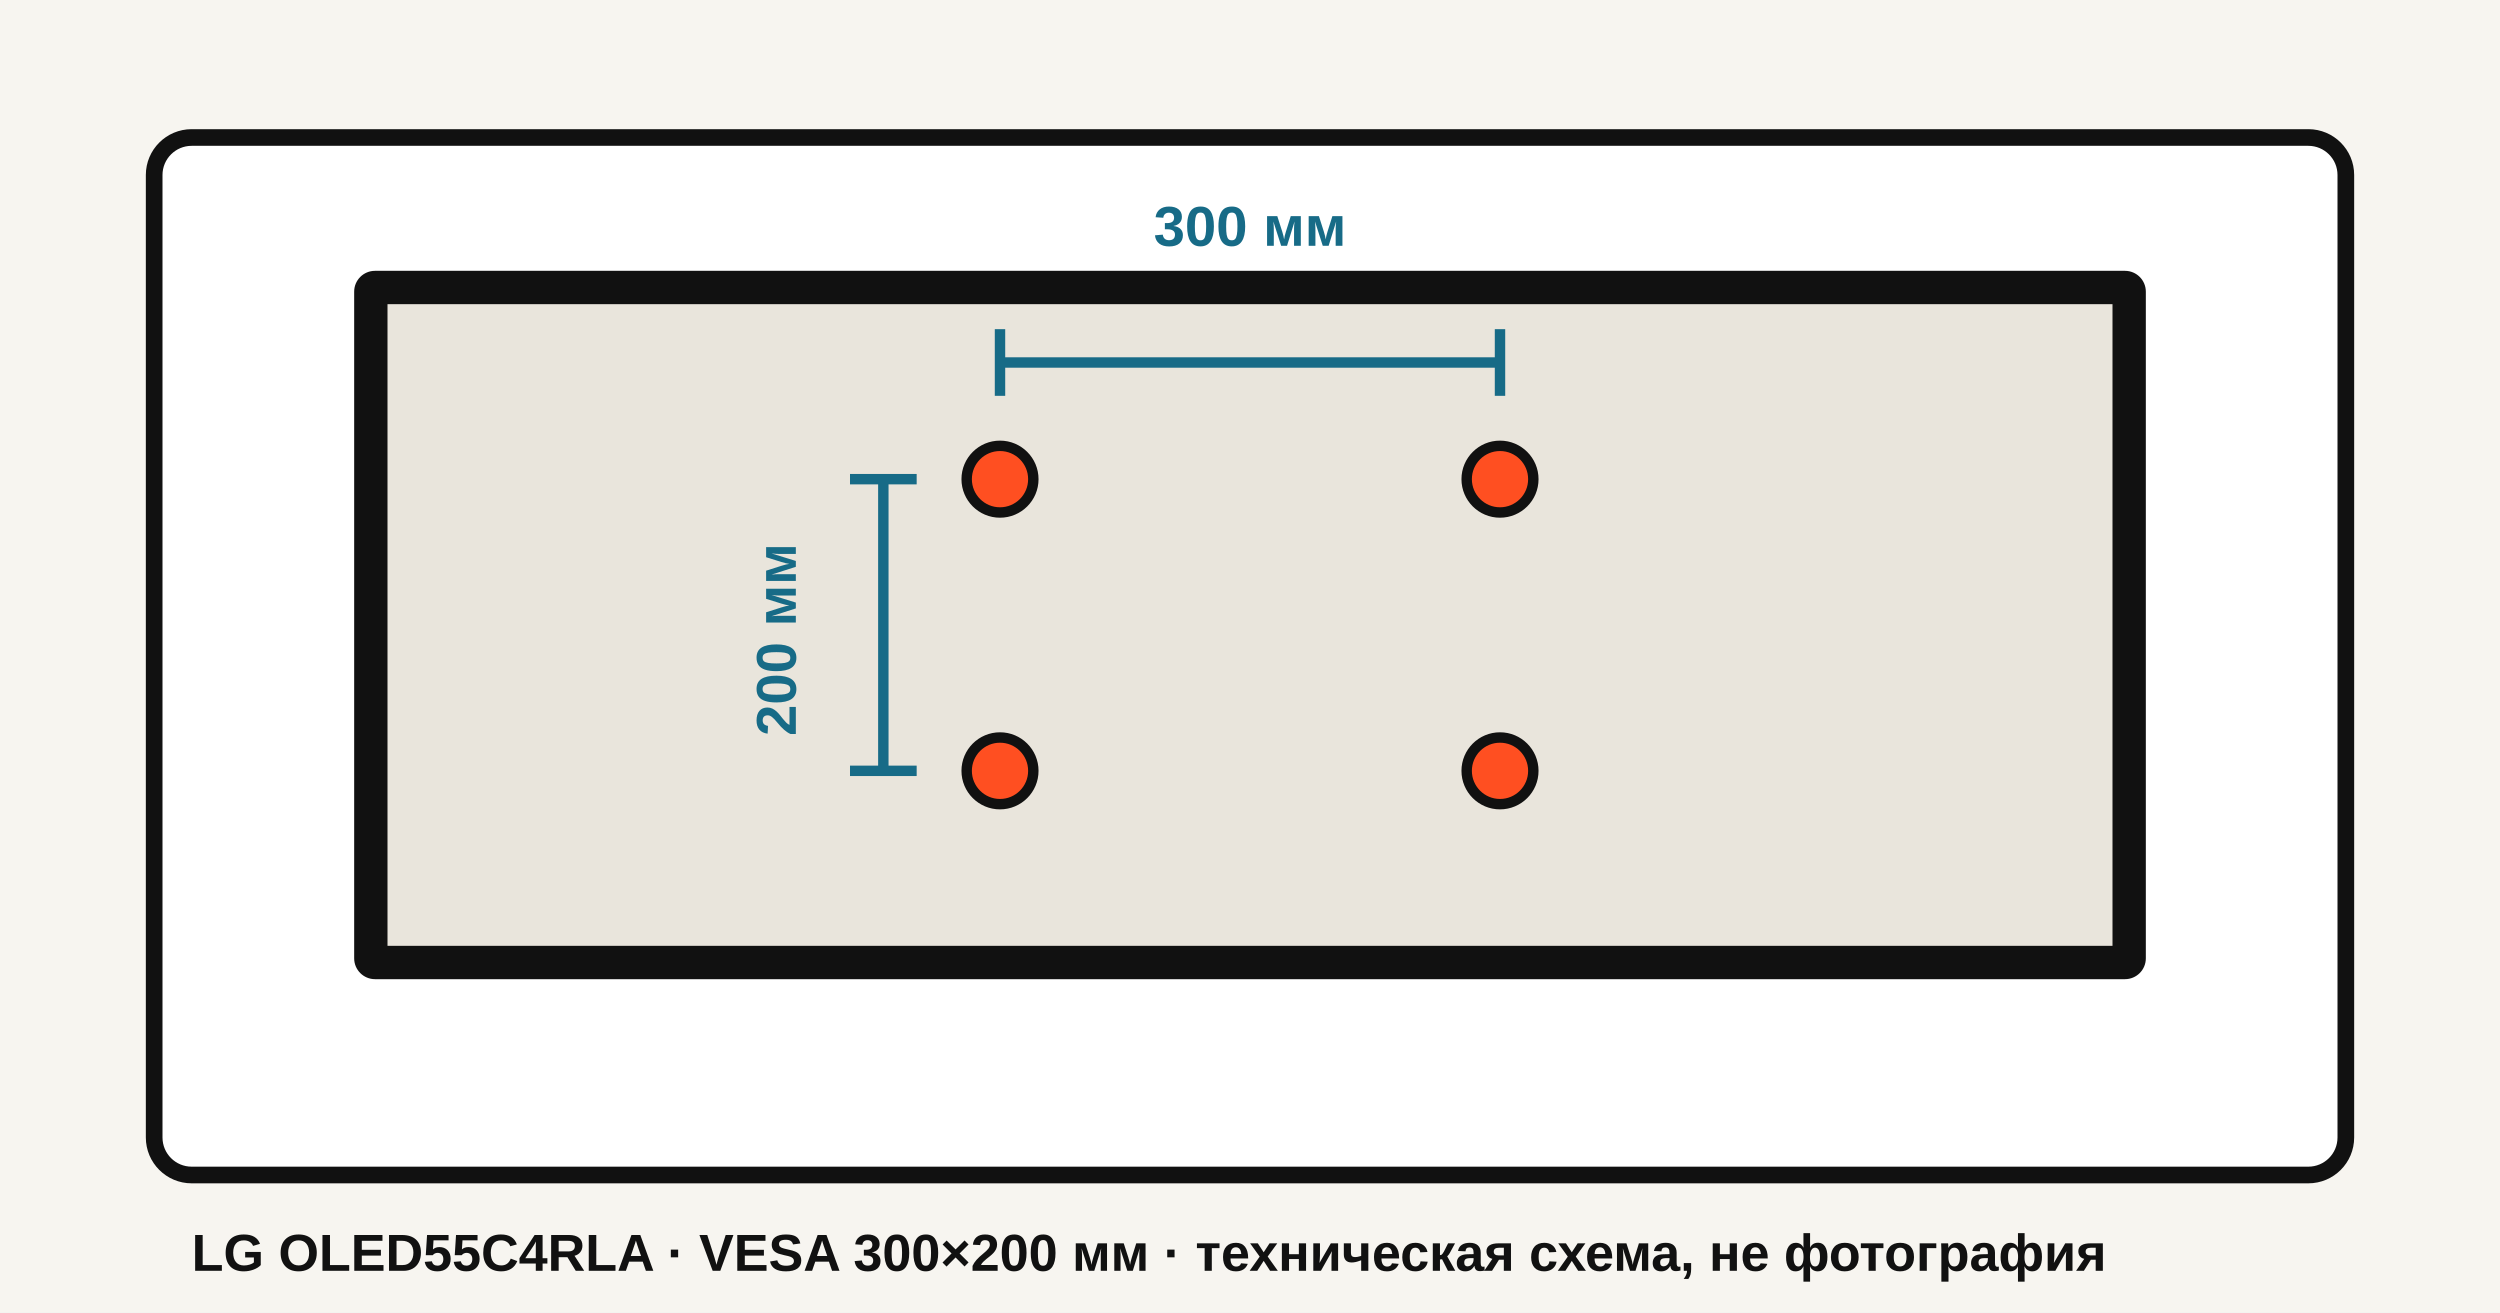
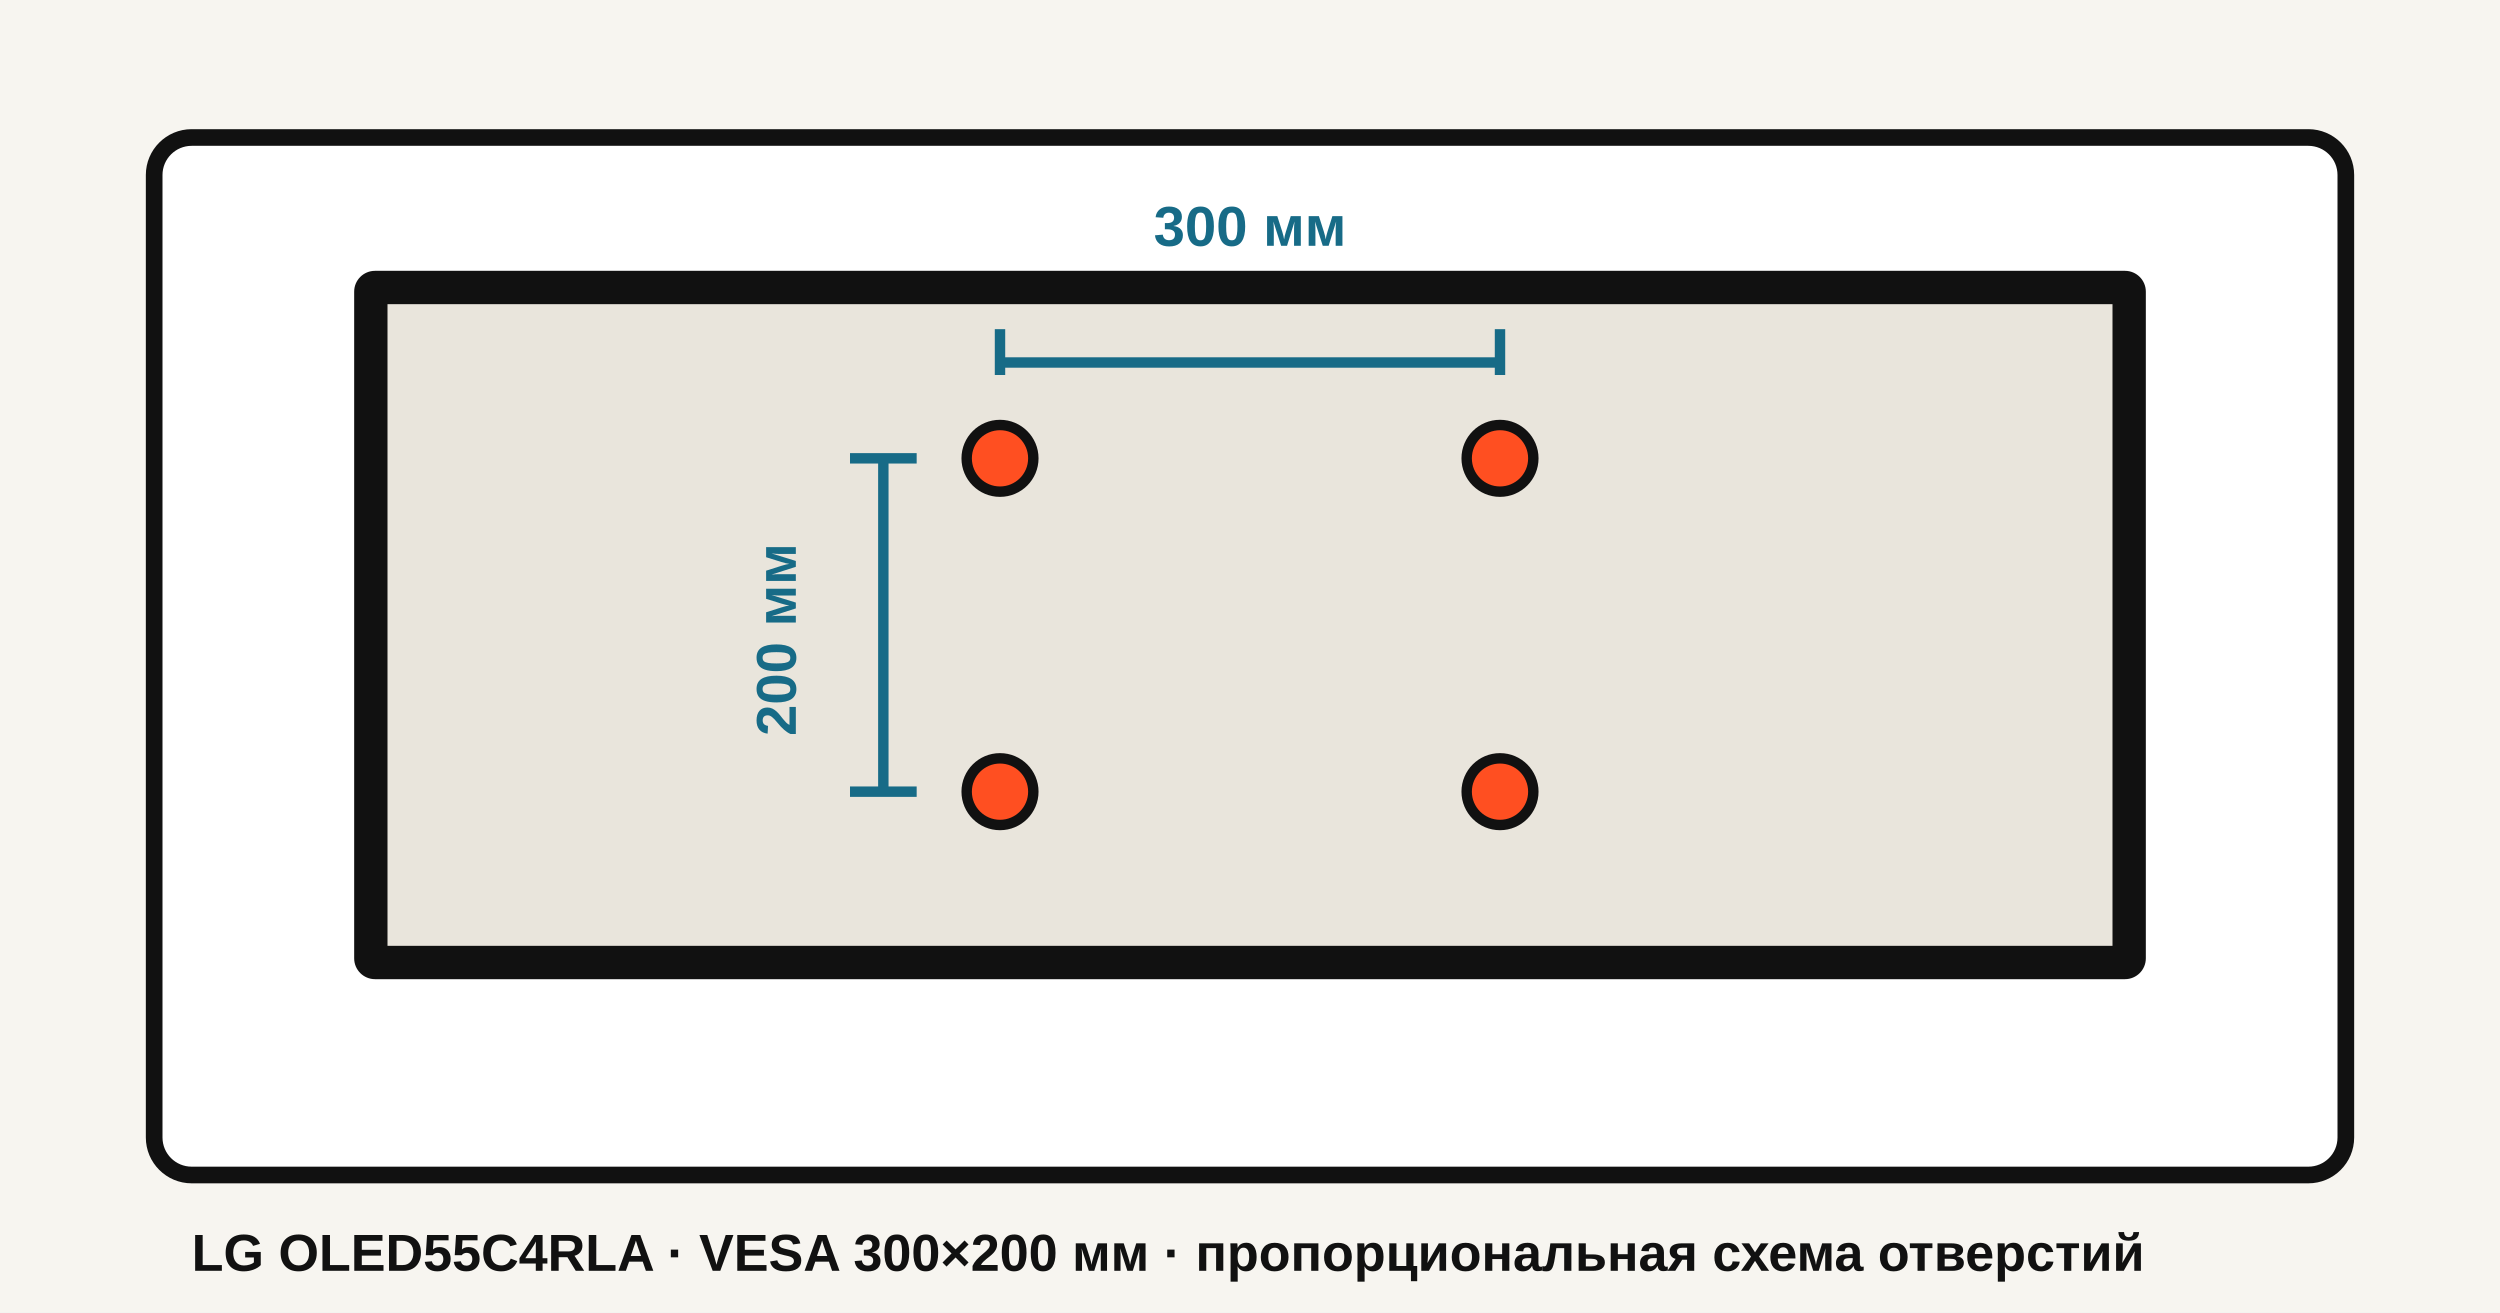
<svg xmlns="http://www.w3.org/2000/svg" width="1200" height="630" viewBox="0 0 1200 630" role="img" aria-labelledby="title desc">
  <rect width="1200" height="630" fill="#F7F5F0" />
  <rect x="74" y="66" width="1052" height="498" rx="18" fill="#fff" stroke="#111" stroke-width="8" />
  <rect x="170" y="130" width="860" height="340" rx="10" fill="#111" />
  <rect x="186" y="146" width="828" height="308" fill="#E9E5DC" />
  <g fill="#FF4F21" stroke="#111" stroke-width="5">
-     <circle cx="480" cy="230" r="16" />
-     <circle cx="720" cy="230" r="16" />
-     <circle cx="480" cy="370" r="16" />
-     <circle cx="720" cy="370" r="16" />
+     <circle cx="480.0" cy="220.0" r="16" />
+     <circle cx="720.0" cy="220.0" r="16" />
+     <circle cx="480.0" cy="380.0" r="16" />
+     <circle cx="720.0" cy="380.0" r="16" />
  </g>
-   <path d="M480 190V158M720 190V158M480 174H720" stroke="#176B87" stroke-width="5" />
-   <path d="M440 230H408M440 370H408M424 230V370" stroke="#176B87" stroke-width="5" />
+   <path d="M480.0 180.0V158M720.0 180.0V158M480.0 174H720.0" stroke="#176B87" stroke-width="5" />
+   <path d="M440.0 220.0H408M440.0 380.0H408M424 220.0V380.0" stroke="#176B87" stroke-width="5" />
  <text x="600" y="118" text-anchor="middle" font-family="Arial,sans-serif" font-size="27" font-weight="700" fill="#176B87">300 мм</text>
  <text x="382" y="307" text-anchor="middle" font-family="Arial,sans-serif" font-size="27" font-weight="700" fill="#176B87" transform="rotate(-90 382 307)">200 мм</text>
-   <text x="92" y="610" font-family="Arial,sans-serif" font-size="25" font-weight="700" fill="#111">LG OLED55C4RLA · VESA 300×200 мм · техническая схема, не фотография</text>
+   <text x="92" y="610" font-family="Arial,sans-serif" font-size="25" font-weight="700" fill="#111">LG OLED55C4RLA · VESA 300×200 мм · пропорциональная схема отверстий</text>
</svg>
